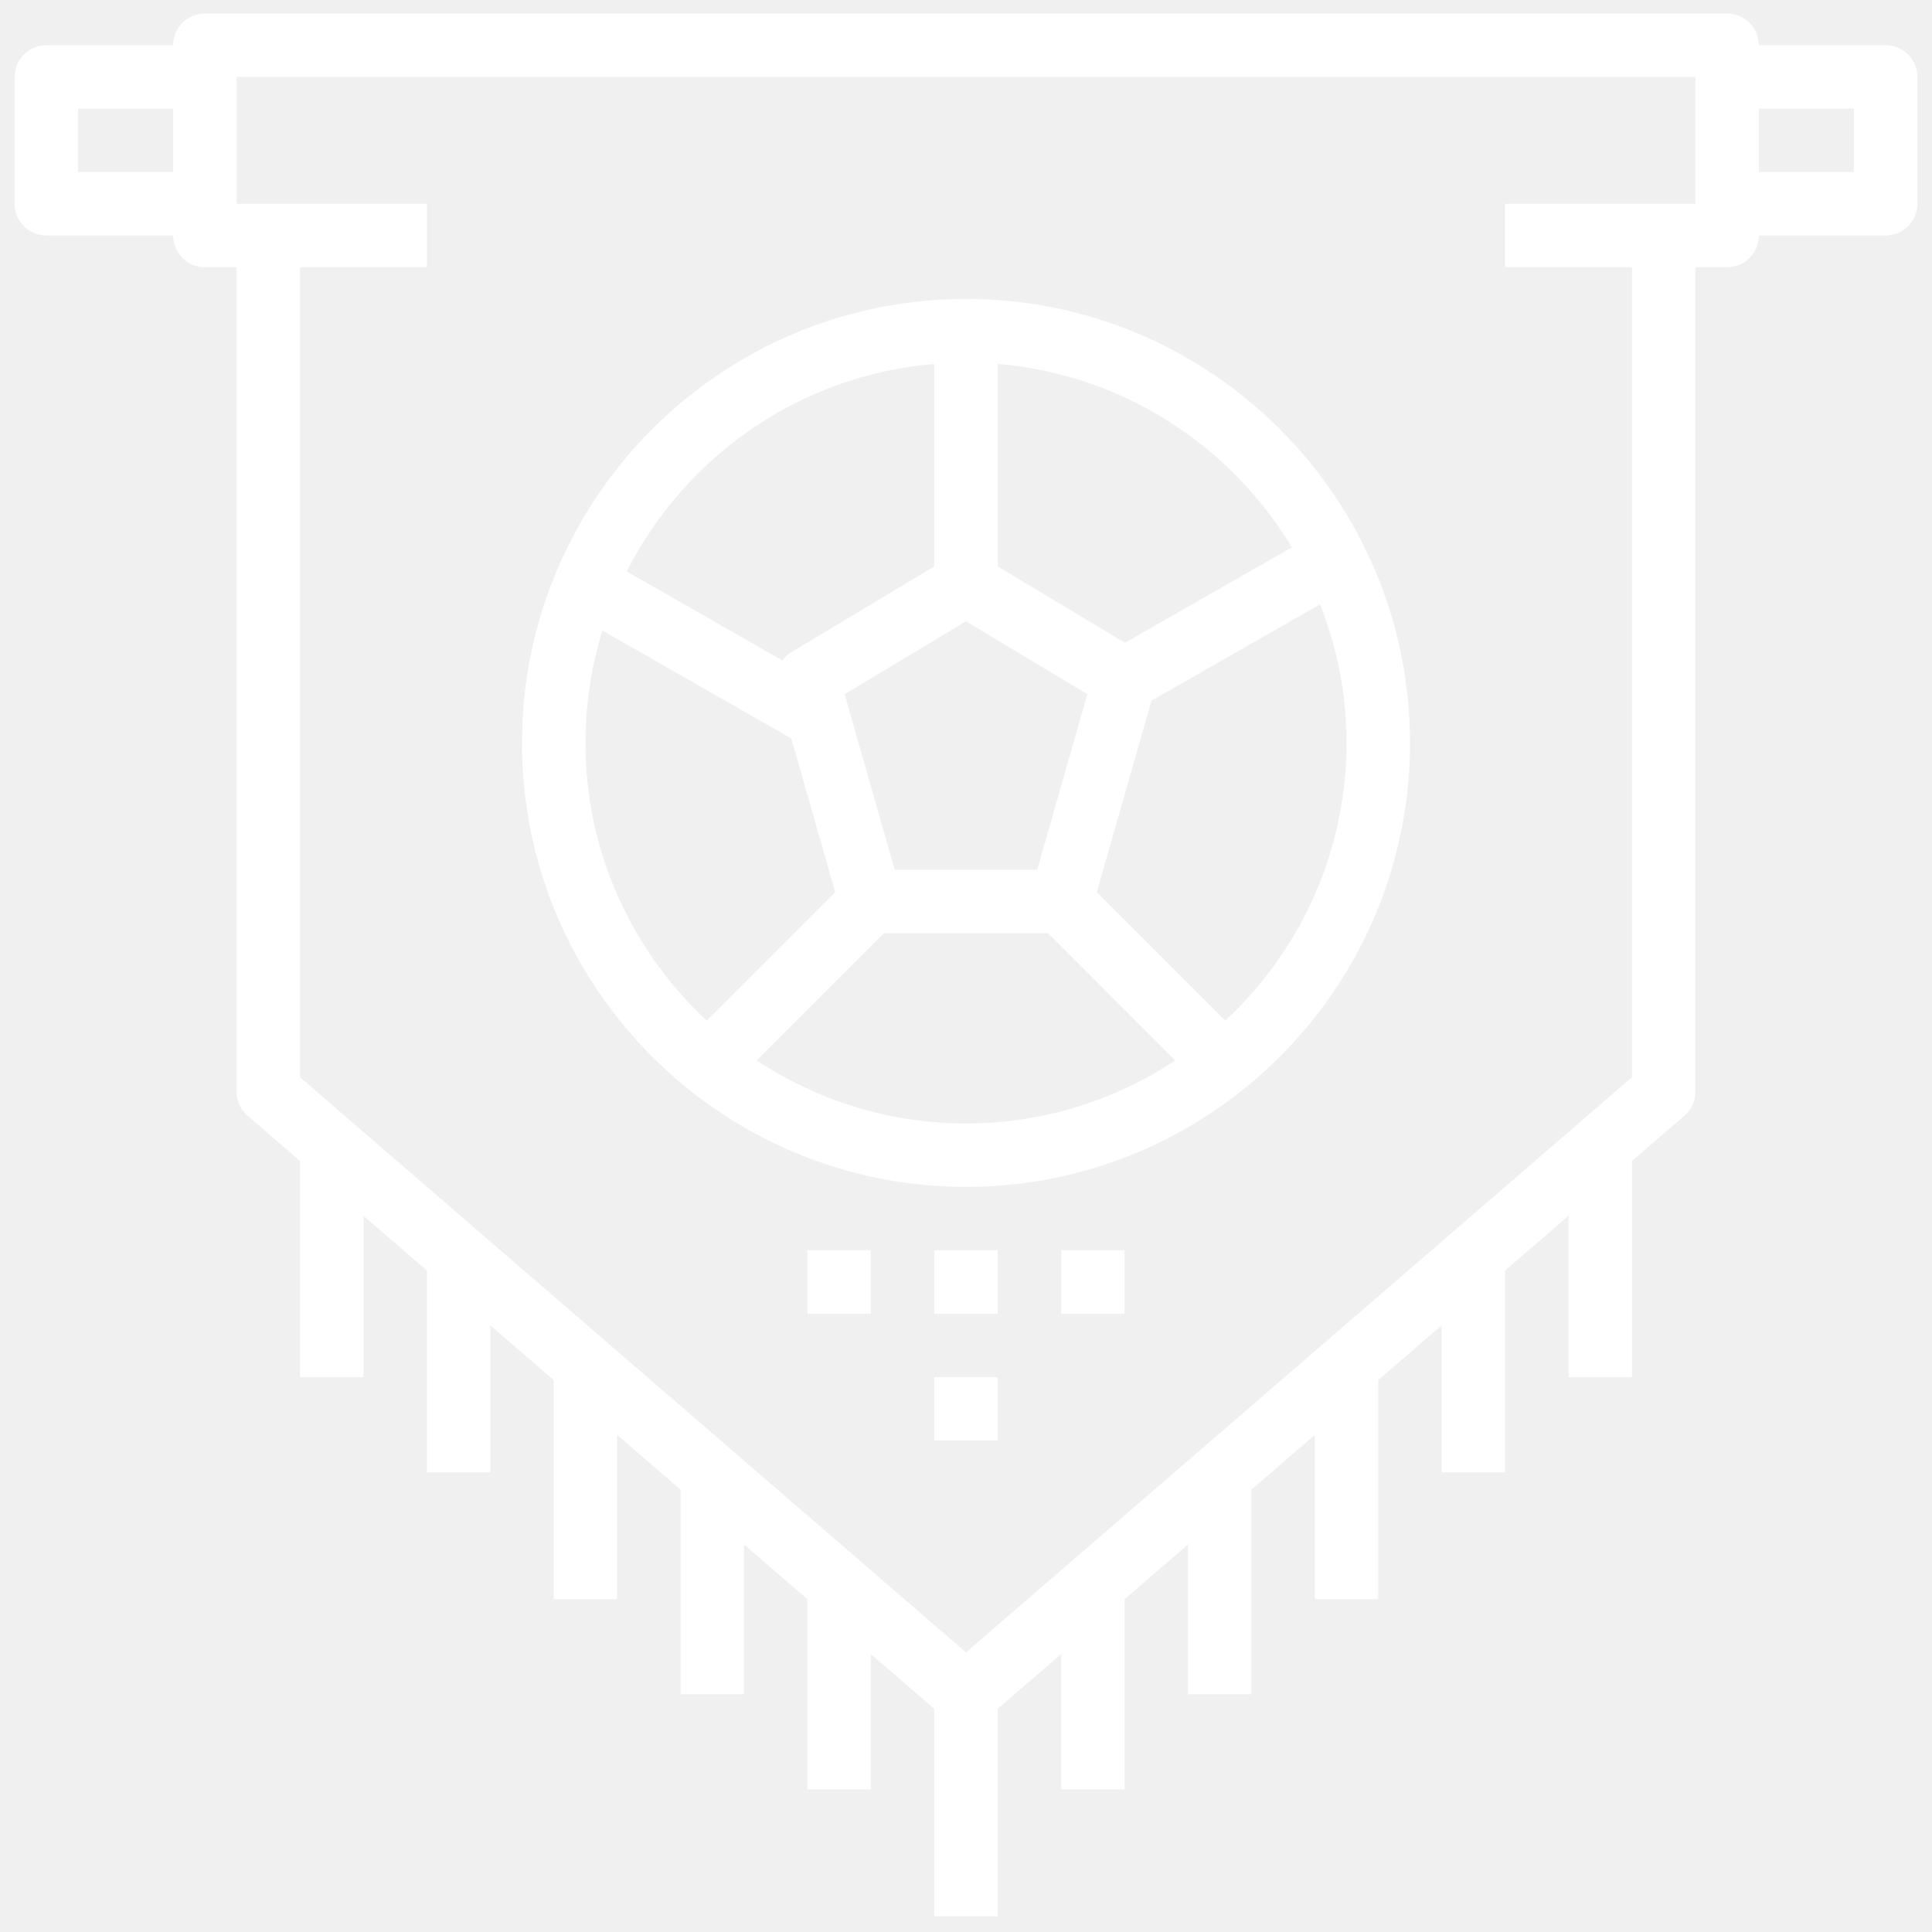
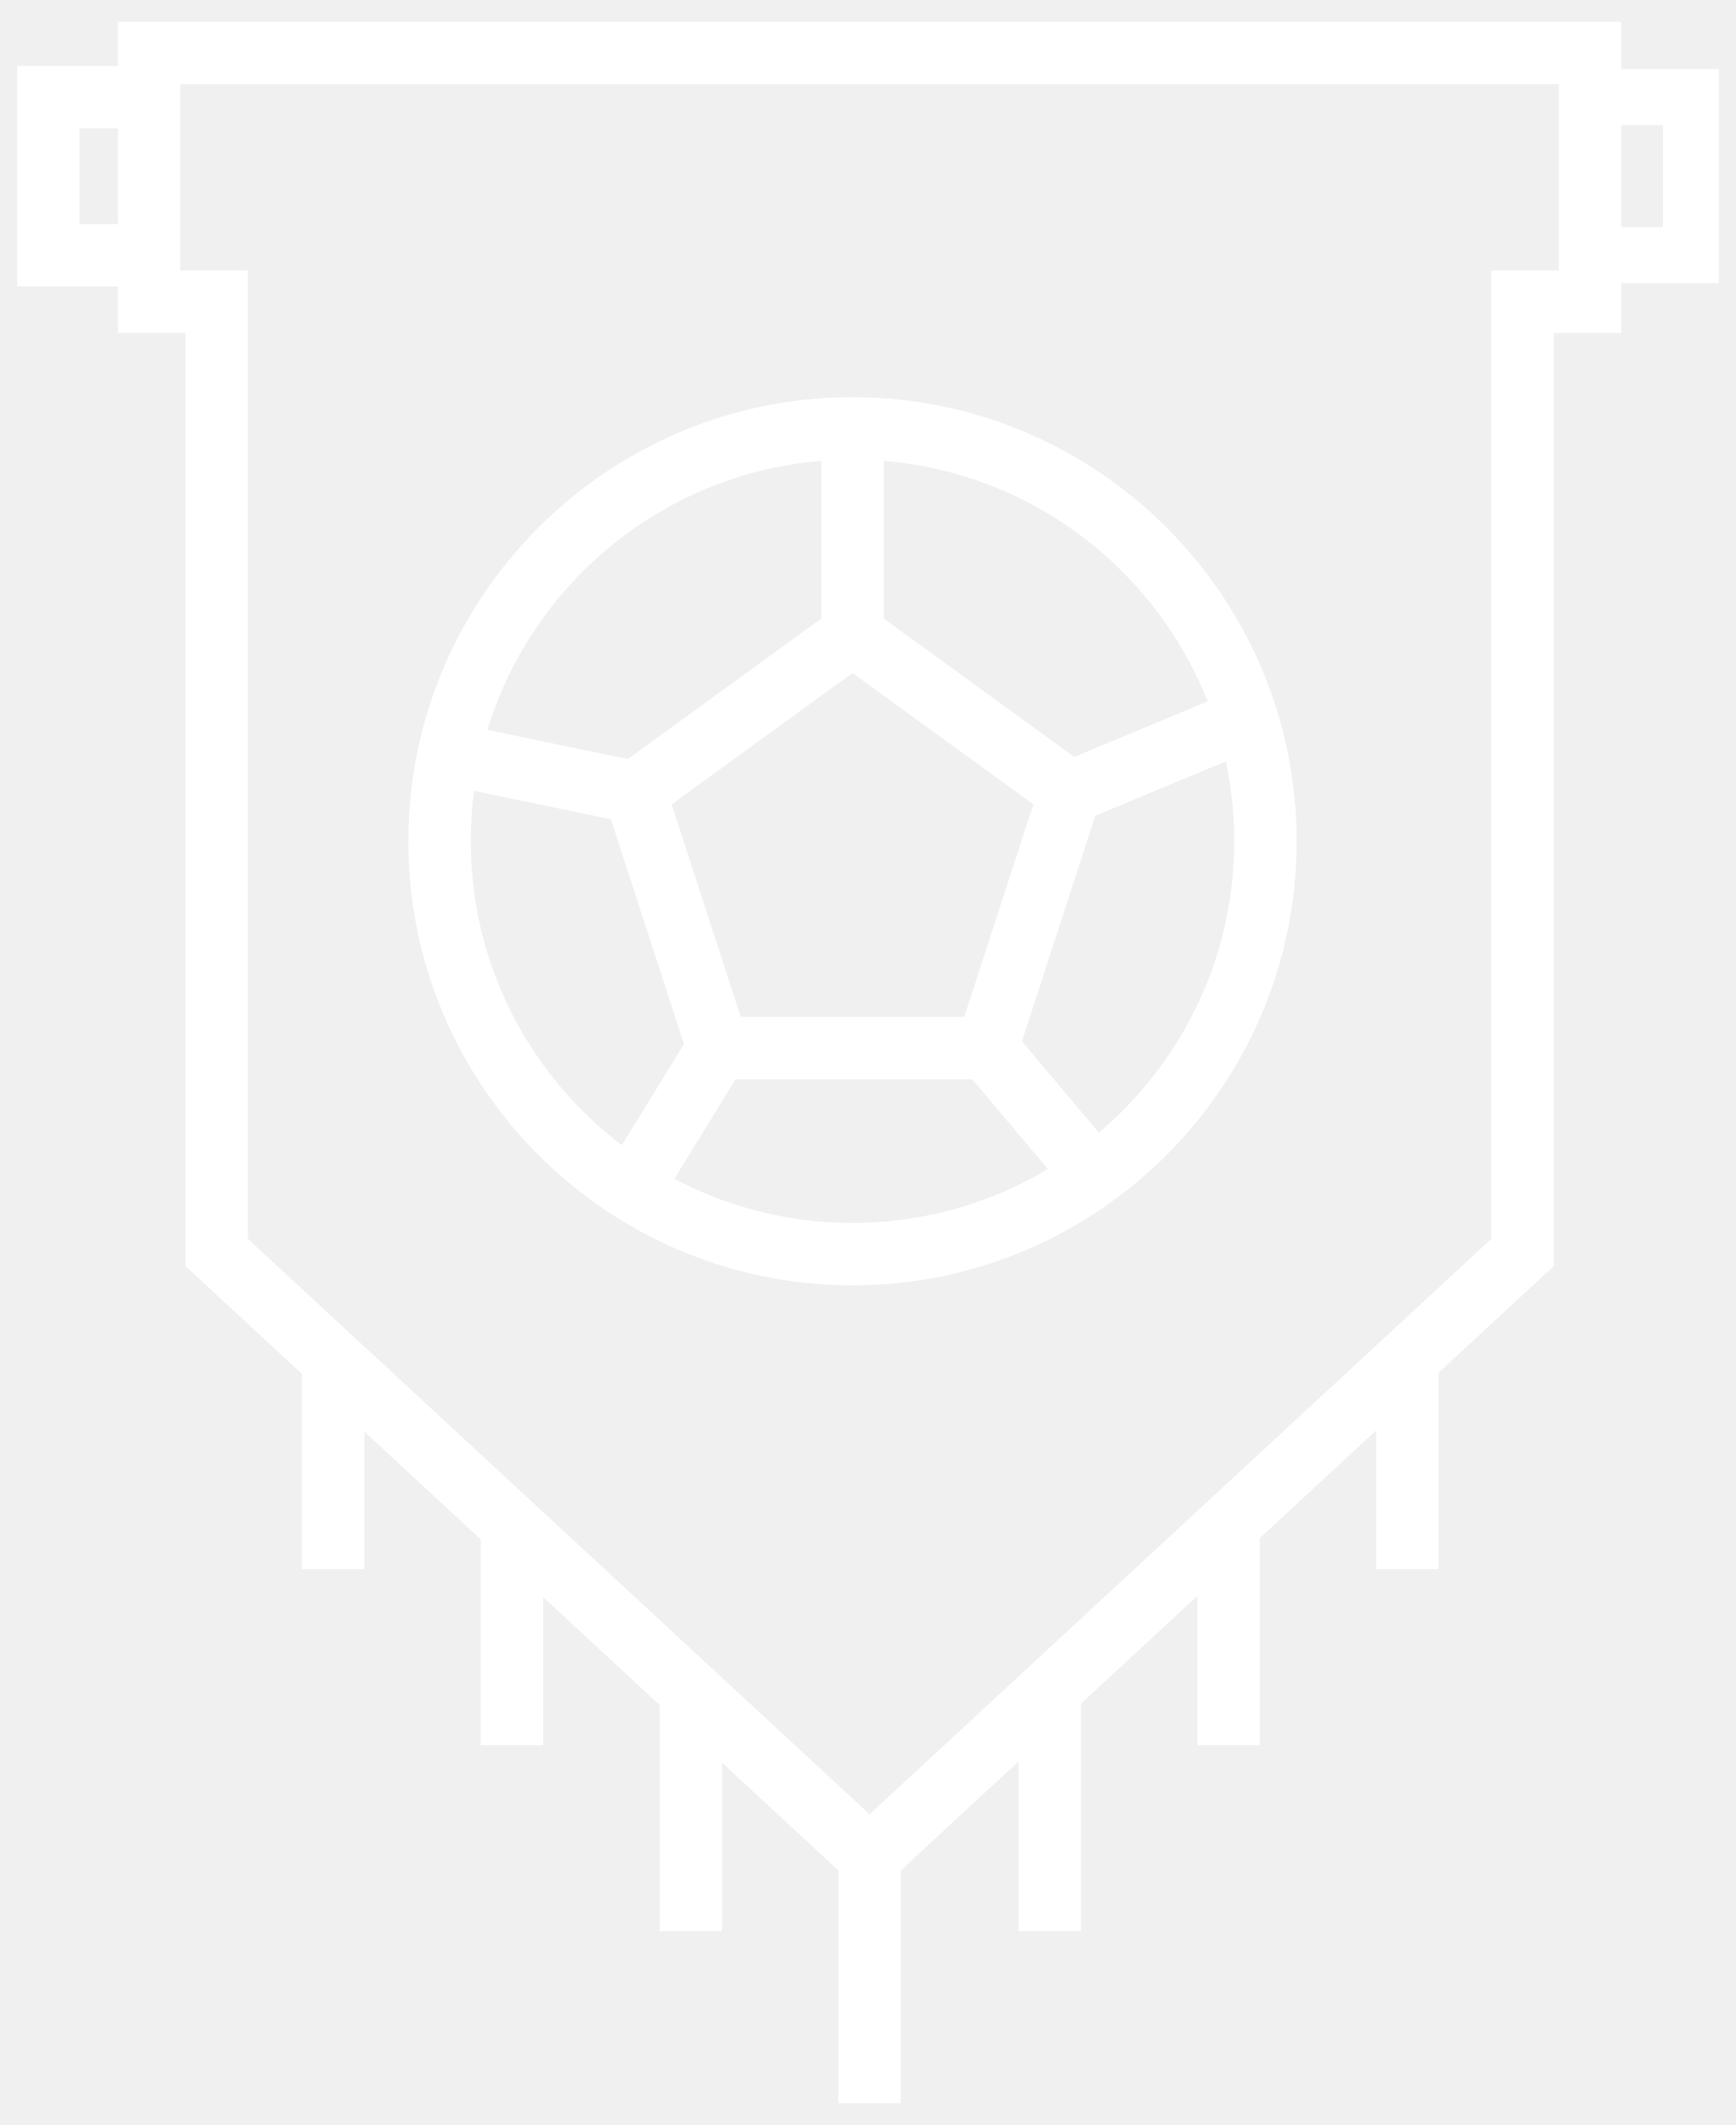
- <svg xmlns="http://www.w3.org/2000/svg" version="1.1" id="Layer_1" x="0px" y="0px" width="600px" height="600px" viewBox="0 0 600 600" enable-background="new 0 0 600 600" xml:space="preserve">
+ <svg xmlns="http://www.w3.org/2000/svg" version="1.1" id="Layer_1" x="0px" y="0px" width="490.08px" height="600px" viewBox="0 0 490.08 600" enable-background="new 0 0 490.08 600" xml:space="preserve">
  <g>
    <g>
-       <path fill="#FFFFFF" d="M575.748,53.446h-29.521V33.733h29.521V53.446L575.748,53.446z M516.668,63.293h-49.254v19.693h39.406    v251.564L300,513.16L93.181,334.551V82.986h39.406V63.293H83.334h-9.866V23.887h453.046v39.406H516.668L516.668,63.293z     M24.234,53.446V33.733h29.54v19.713H24.234L24.234,53.446z M585.613,14.04h-39.387c0-5.454-4.412-9.847-9.865-9.847H63.641    c-5.453,0-9.866,4.393-9.866,9.847H14.388c-5.435,0-9.847,4.413-9.847,9.847v39.406c0,5.434,4.412,9.847,9.847,9.847h39.387    c0,5.453,4.413,9.847,9.866,9.847h9.827V339.06c0,2.852,1.253,5.569,3.431,7.438l16.282,14.066v67.115h19.713v-50.101    l19.693,17.015v62.646h19.693v-45.631l19.693,16.996v68.021h19.694V445.62l19.693,17.015v63.531h19.693V479.65l19.693,16.995    v59.062h19.693V513.68l19.693,16.996v64.438h19.713v-64.438l19.713-16.996v42.027h19.693v-59.062l19.693-16.995v46.516h19.693    v-63.531l19.693-17.015v51.007h19.693v-68.021l19.693-16.996v45.631h19.693v-62.646l19.713-17.015v50.101h19.693v-67.115    l16.283-14.066c2.178-1.869,3.41-4.587,3.41-7.438V82.986h9.848c5.453,0,9.865-4.394,9.865-9.847h39.387    c5.434,0,9.848-4.413,9.848-9.847V23.887C595.461,18.453,591.047,14.04,585.613,14.04L585.613,14.04z" />
-       <path fill="#FFFFFF" d="M380.508,316.977l-39.887-39.889l16.996-59.504l52.336-29.906c5.24,13.354,8.227,27.845,8.227,43.048    C418.18,264.756,403.633,295.414,380.508,316.977L380.508,316.977z M235.004,329.328l39.522-39.521h50.948l39.502,39.521    C346.324,341.66,324.01,348.906,300,348.906S253.677,341.66,235.004,329.328L235.004,329.328z M181.82,230.726    c0-12.159,1.85-23.856,5.261-34.917l58.676,33.529l13.624,47.75l-39.889,39.889C196.369,295.414,181.82,264.756,181.82,230.726    L181.82,230.726z M290.135,113.028v62.876l-44.436,26.669c-1.117,0.655-1.984,1.542-2.736,2.524l-48.328-27.633    C212.748,141.778,248.358,116.496,290.135,113.028L290.135,113.028z M322.121,270.113h-44.242L262.31,215.58L300,192.958    l37.691,22.623L322.121,270.113L322.121,270.113z M401.203,169.988l-51.834,29.617l-39.521-23.701v-62.876    C348.656,116.265,382.107,138.29,401.203,169.988L401.203,169.988z M300,92.833c-76.037,0-137.893,61.855-137.893,137.893    c0,76.018,61.855,137.874,137.893,137.874s137.893-61.855,137.893-137.874C437.893,154.688,376.037,92.833,300,92.833L300,92.833z    " />
-       <polygon fill="#FFFFFF" points="250.748,388.293 270.441,388.293 270.441,408.006 250.748,408.006 250.748,388.293   " />
-       <polygon fill="#FFFFFF" points="290.135,388.293 309.848,388.293 309.848,408.006 290.135,408.006 290.135,388.293   " />
-       <polygon fill="#FFFFFF" points="329.561,388.293 349.254,388.293 349.254,408.006 329.561,408.006 329.561,388.293   " />
-       <polygon fill="#FFFFFF" points="290.135,427.68 309.848,427.68 309.848,447.393 290.135,447.393 290.135,427.68   " />
+       <g>
+         <path fill="#FFFFFF" d="M245.485,536.264L52.347,357.475V94H33.312V6.156h424.362V94h-19.035v263.475L245.485,536.264z      M69.967,349.782l175.518,162.492l175.536-162.492v-273.4h19.036V23.774H50.931v52.608h19.036V349.782z" />
+       </g>
+       <g>
+         <polygon fill="#FFFFFF" points="50.571,80.881 4.825,80.881 4.825,18.612 50.571,18.612 50.571,36.231 22.443,36.231      22.443,63.264 50.571,63.264    " />
+       </g>
+       <g>
+         <polygon fill="#FFFFFF" points="485.255,79.974 443.874,79.974 443.874,64.152 469.45,64.152 469.45,35.343 440.415,35.343      440.415,19.52 485.255,19.52    " />
+       </g>
+       <g>
+         <rect x="236.676" y="524.278" fill="#FFFFFF" width="17.617" height="69.565" />
+       </g>
+       <g>
+         <g>
+           <rect x="186.203" y="475.659" fill="#FFFFFF" width="17.618" height="69.584" />
+         </g>
+         <g>
+           <rect x="135.731" y="427.135" fill="#FFFFFF" width="17.618" height="65.614" />
+         </g>
+         <g>
+           <rect x="85.24" y="383.43" fill="#FFFFFF" width="17.618" height="59.621" />
+         </g>
+       </g>
+       <g>
+         <g>
+           <rect x="287.545" y="475.659" fill="#FFFFFF" width="17.617" height="69.584" />
+         </g>
+         <g>
+           <rect x="338.017" y="430.461" fill="#FFFFFF" width="17.617" height="62.288" />
+         </g>
+         <g>
+           <rect x="388.506" y="384.734" fill="#FFFFFF" width="17.619" height="58.316" />
+         </g>
+       </g>
+       <g>
+         <path fill="#FFFFFF" d="M240.664,362.92c-69.149,0-125.387-56.238-125.387-125.367c0-69.149,56.237-125.406,125.387-125.406     c69.128,0,125.385,56.257,125.385,125.406C366.049,306.682,309.792,362.92,240.664,362.92z M240.664,129.765     c-59.433,0-107.77,48.355-107.77,107.788c0,59.413,48.337,107.749,107.77,107.749c59.412,0,107.768-48.336,107.768-107.749     C348.432,178.12,300.076,129.765,240.664,129.765z" />
+       </g>
+       <g>
+         <path fill="#FFFFFF" d="M285.01,304.754h-88.693l-27.41-84.366l71.758-52.136l71.756,52.136L285.01,304.754z M209.114,287.135     h63.1l19.508-60.018l-51.057-37.088l-51.059,37.088L209.114,287.135z" />
+       </g>
+       <g>
+         <polygon fill="#FFFFFF" points="177.471,232.372 124.937,221.446 128.529,204.207 181.041,215.132    " />
+       </g>
+       <g>
+         <rect x="318.229" y="186.306" transform="matrix(0.3843 0.9232 -0.9232 0.3843 398.3373 -170.5549)" fill="#FFFFFF" width="17.609" height="54.098" />
+       </g>
+       <g>
+         <rect x="231.856" y="120.956" fill="#FFFFFF" width="17.617" height="61.058" />
+       </g>
+       <g>
+         <polygon fill="#FFFFFF" points="185.655,340.539 170.646,331.333 195.2,291.352 210.211,300.538    " />
+       </g>
+       <g>
+         <polygon fill="#FFFFFF" points="302.195,337.664 271.873,301.616 285.352,290.273 315.672,326.323    " />
+       </g>
    </g>
  </g>
</svg>
